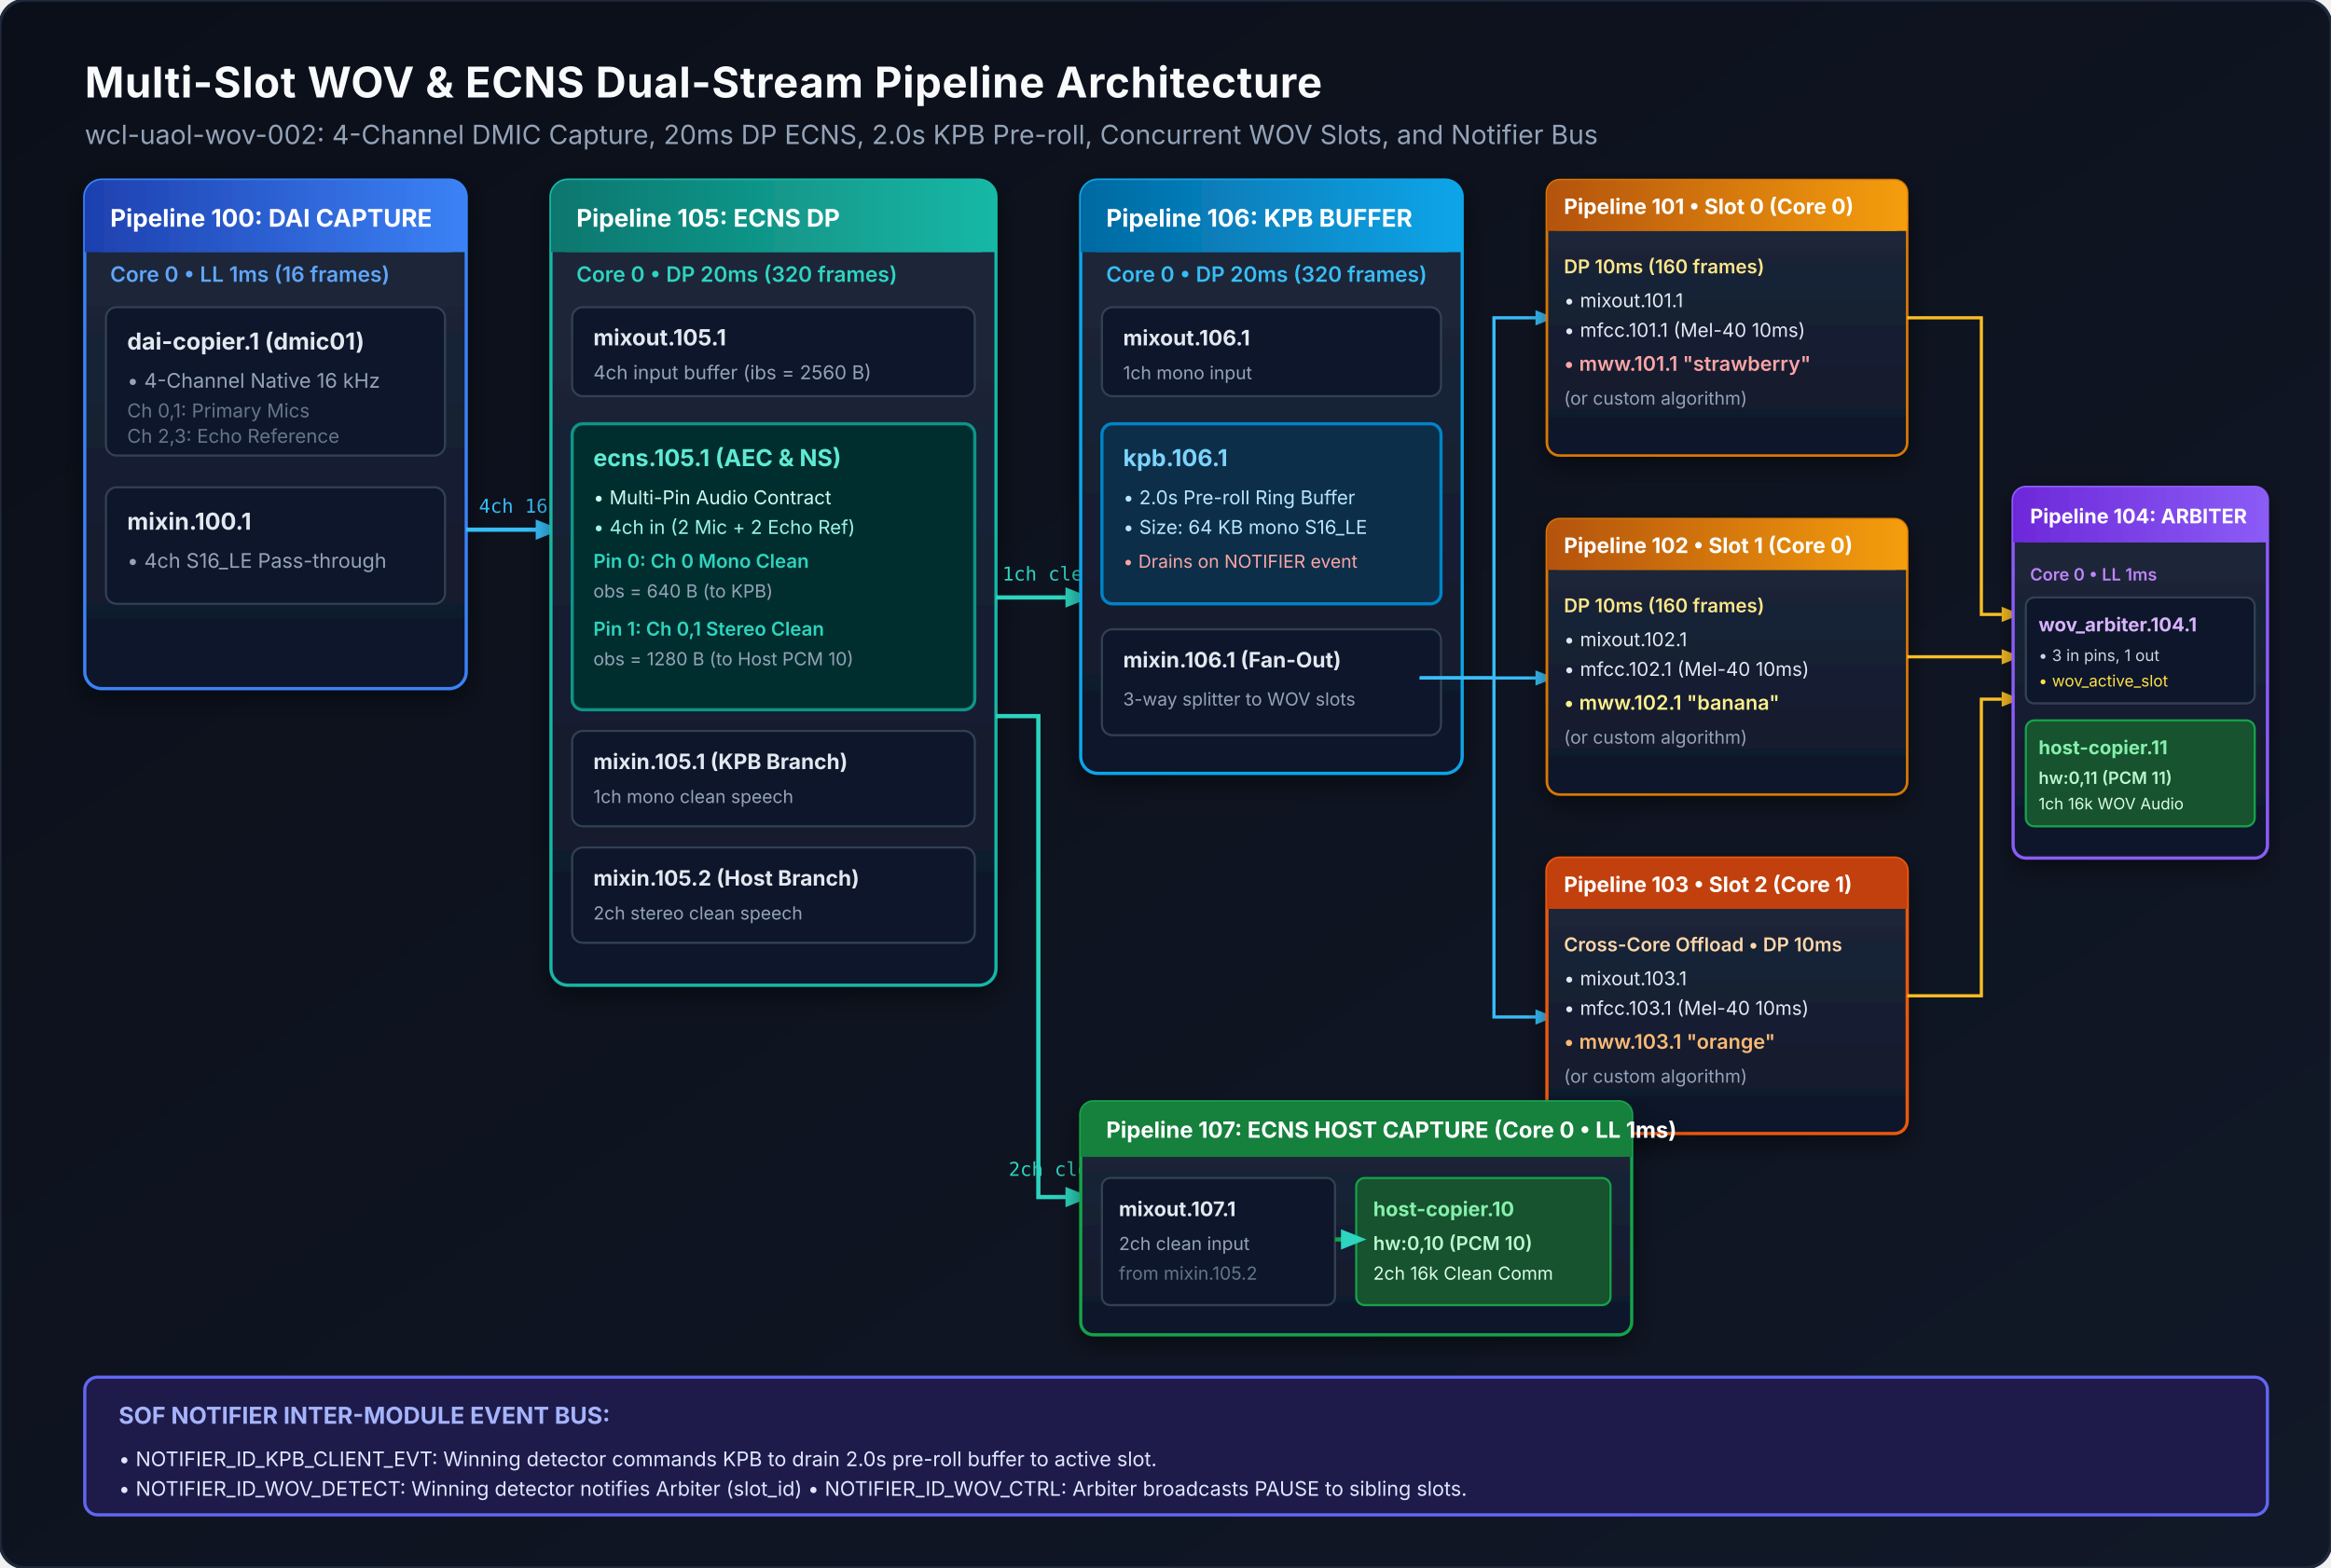
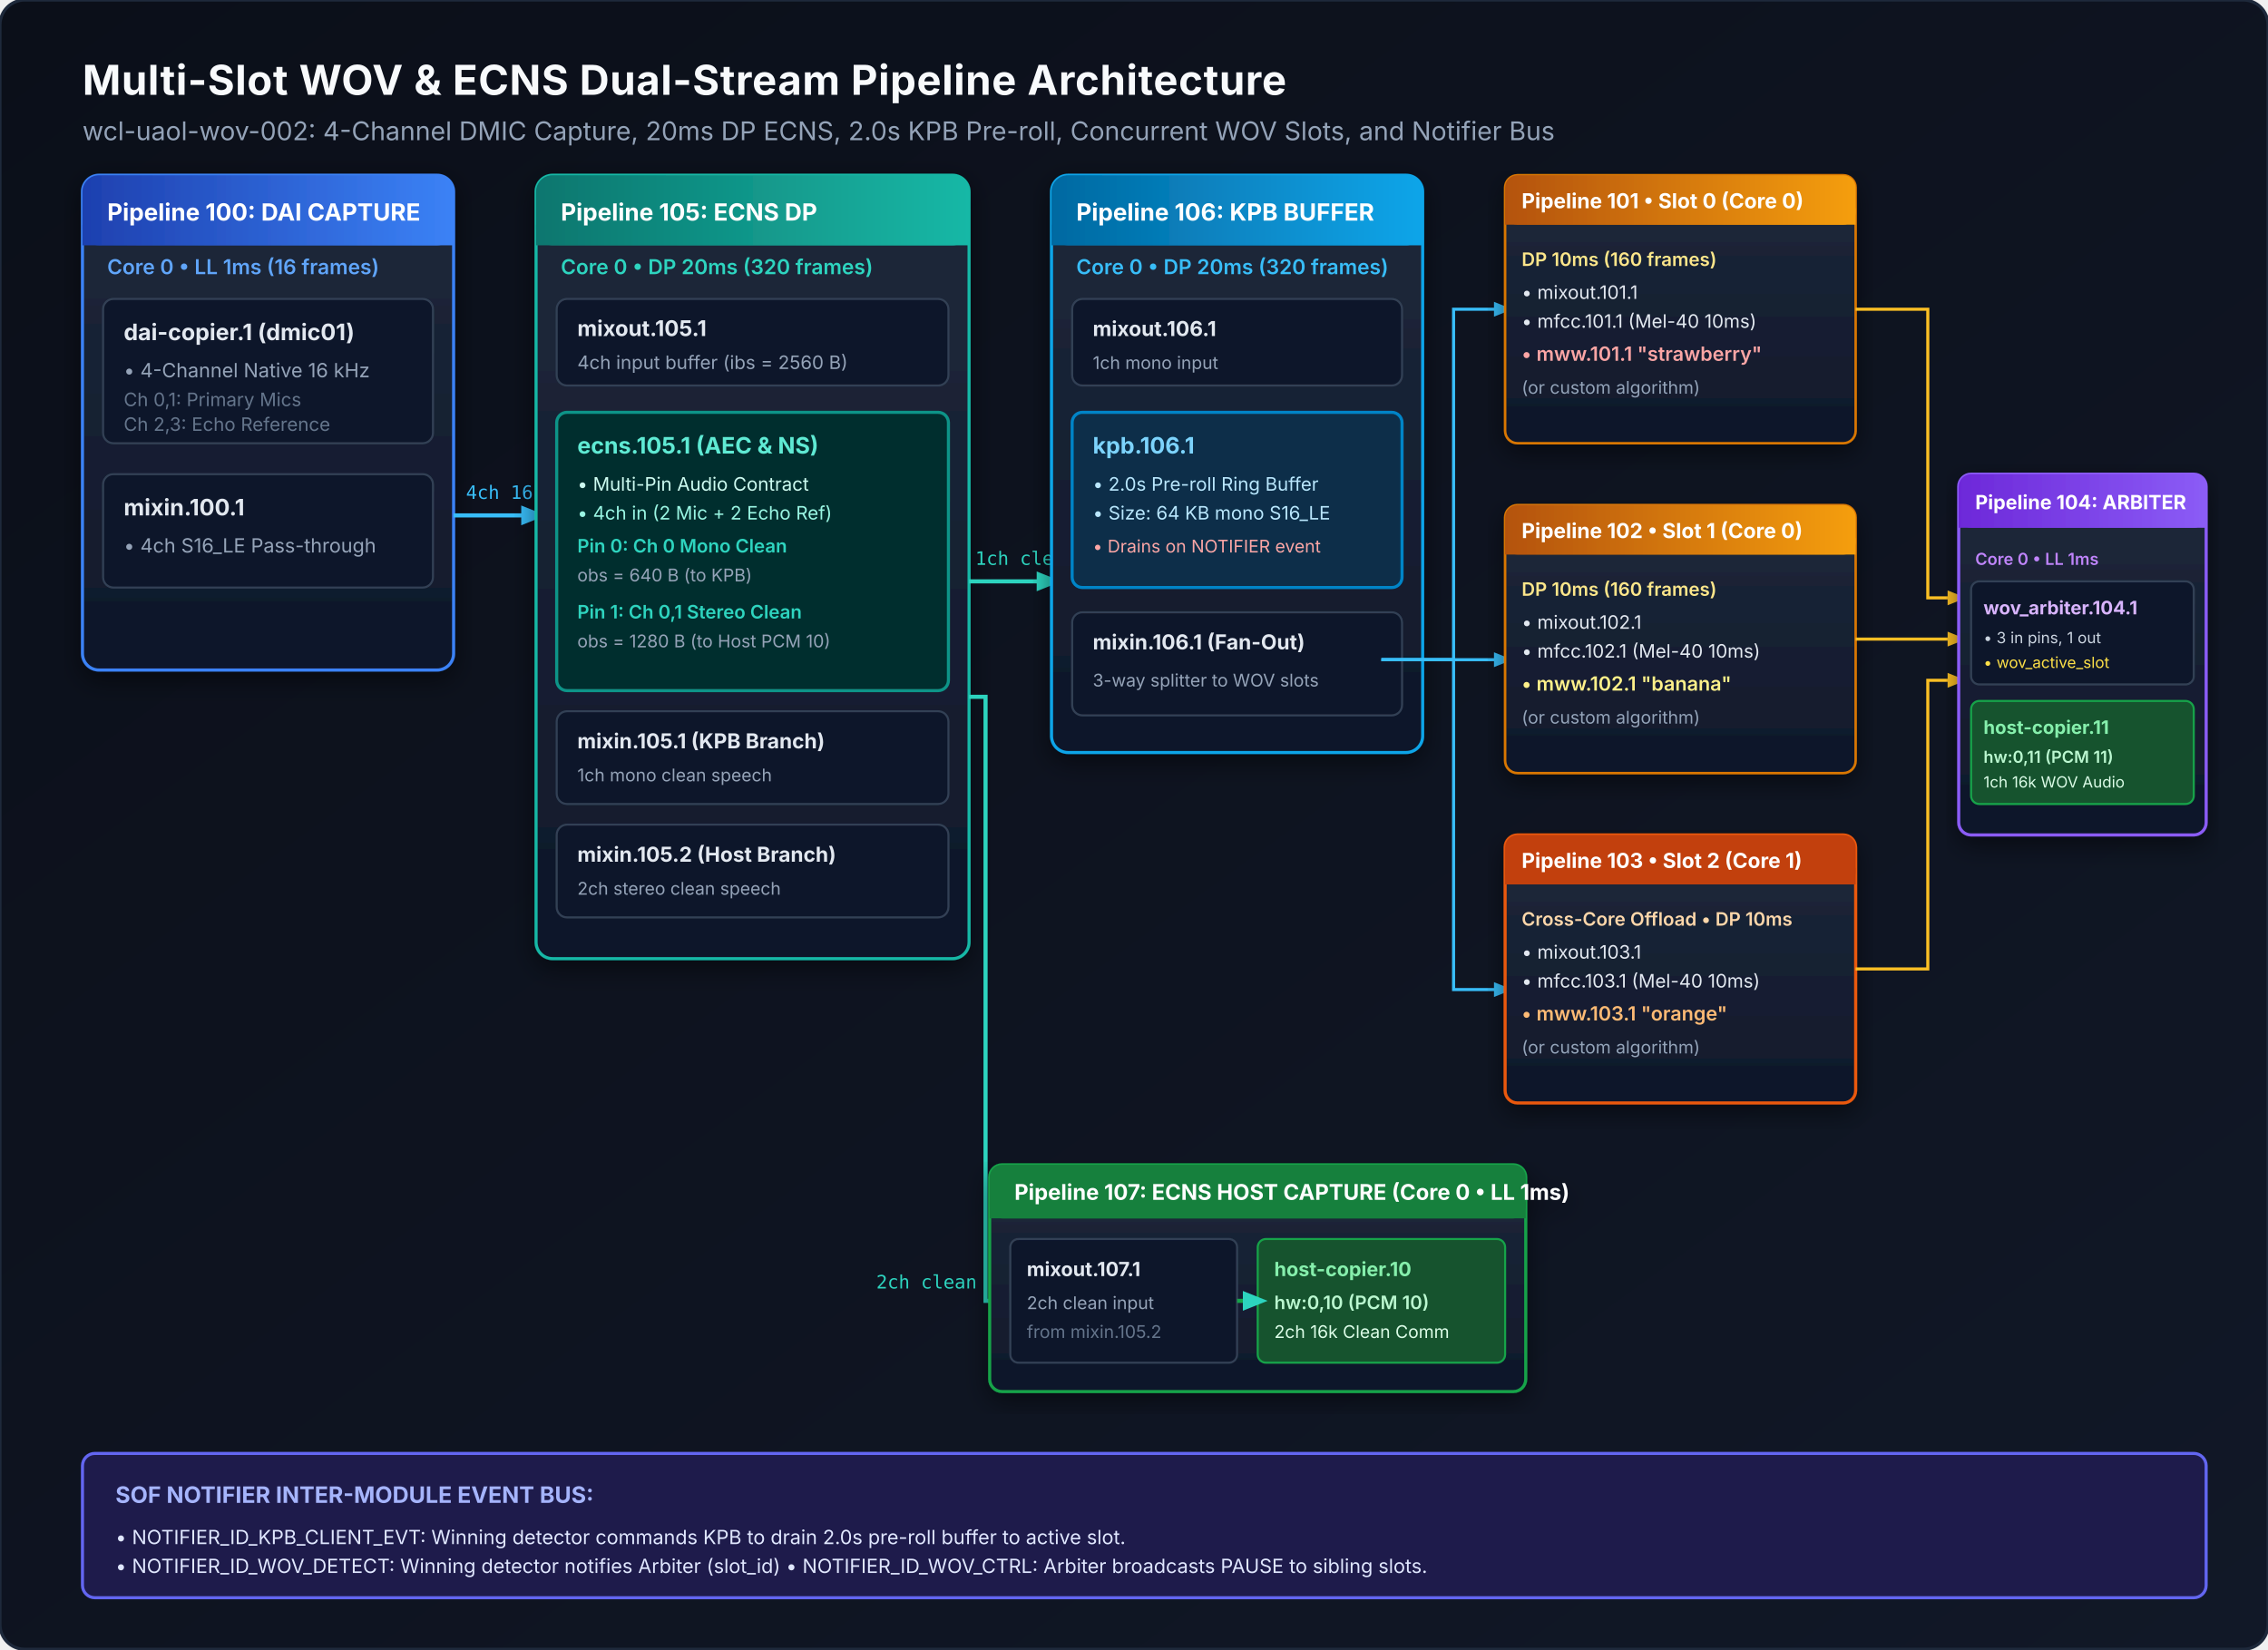
- <svg xmlns="http://www.w3.org/2000/svg" viewBox="0 0 1100 740" width="100%" height="100%">
+ <svg xmlns="http://www.w3.org/2000/svg" viewBox="0 0 1100 800" width="100%" height="100%">
  <defs>
    <linearGradient id="bg-wov" x1="0%" y1="0%" x2="100%" y2="100%">
      <stop offset="0%" stop-color="#0b0f19" />
      <stop offset="100%" stop-color="#111827" />
    </linearGradient>
    <linearGradient id="card-wov" x1="0%" y1="0%" x2="0%" y2="100%">
      <stop offset="0%" stop-color="#1e293b" />
      <stop offset="100%" stop-color="#0f172a" />
    </linearGradient>
    <linearGradient id="hdr-ll" x1="0%" y1="0%" x2="100%" y2="0%">
      <stop offset="0%" stop-color="#1e40af" />
      <stop offset="100%" stop-color="#3b82f6" />
    </linearGradient>
    <linearGradient id="hdr-dp-ecns" x1="0%" y1="0%" x2="100%" y2="0%">
      <stop offset="0%" stop-color="#0f766e" />
      <stop offset="100%" stop-color="#14b8a6" />
    </linearGradient>
    <linearGradient id="hdr-dp-kpb" x1="0%" y1="0%" x2="100%" y2="0%">
      <stop offset="0%" stop-color="#0369a1" />
      <stop offset="100%" stop-color="#0ea5e9" />
    </linearGradient>
    <linearGradient id="hdr-dp-wov" x1="0%" y1="0%" x2="100%" y2="0%">
      <stop offset="0%" stop-color="#b45309" />
      <stop offset="100%" stop-color="#f59e0b" />
    </linearGradient>
    <linearGradient id="hdr-arb" x1="0%" y1="0%" x2="100%" y2="0%">
      <stop offset="0%" stop-color="#6d28d9" />
      <stop offset="100%" stop-color="#8b5cf6" />
    </linearGradient>
    <marker id="arr-cyan" viewBox="0 0 10 10" refX="6" refY="5" markerWidth="6" markerHeight="6" orient="auto-start-reverse">
      <path d="M 0 1 L 10 5 L 0 9 z" fill="#38bdf8" />
    </marker>
    <marker id="arr-teal" viewBox="0 0 10 10" refX="6" refY="5" markerWidth="6" markerHeight="6" orient="auto-start-reverse">
      <path d="M 0 1 L 10 5 L 0 9 z" fill="#2dd4bf" />
    </marker>
    <marker id="arr-amber" viewBox="0 0 10 10" refX="6" refY="5" markerWidth="6" markerHeight="6" orient="auto-start-reverse">
      <path d="M 0 1 L 10 5 L 0 9 z" fill="#fbbf24" />
    </marker>
    <marker id="arr-purple" viewBox="0 0 10 10" refX="6" refY="5" markerWidth="6" markerHeight="6" orient="auto-start-reverse">
      <path d="M 0 1 L 10 5 L 0 9 z" fill="#c084fc" />
    </marker>
    <marker id="arr-rose" viewBox="0 0 10 10" refX="6" refY="5" markerWidth="6" markerHeight="6" orient="auto-start-reverse">
      <path d="M 0 1 L 10 5 L 0 9 z" fill="#f43f5e" />
    </marker>
    <filter id="shadow-wov" x="-5%" y="-5%" width="110%" height="115%">
      <feDropShadow dx="0" dy="4" stdDeviation="6" flood-color="#000" flood-opacity="0.5" />
    </filter>
  </defs>
-   <rect width="1100" height="740" rx="12" fill="url(#bg-wov)" stroke="#1e293b" stroke-width="1.5" />
+   <rect width="1100" height="800" rx="12" fill="url(#bg-wov)" stroke="#1e293b" stroke-width="1.5" />
  <g transform="translate(40, 24)">
    <text x="0" y="22" font-family="system-ui, -apple-system, sans-serif" font-size="20" font-weight="700" fill="#f8fafc" letter-spacing="0.3">
      Multi-Slot WOV &amp; ECNS Dual-Stream Pipeline Architecture
    </text>
    <text x="0" y="44" font-family="system-ui, -apple-system, sans-serif" font-size="12.5" fill="#94a3b8">
      wcl-uaol-wov-002: 4-Channel DMIC Capture, 20ms DP ECNS, 2.0s KPB Pre-roll, Concurrent WOV Slots, and Notifier Bus
    </text>
  </g>
  <g transform="translate(40, 85)" filter="url(#shadow-wov)">
    <rect width="180" height="240" rx="8" fill="url(#card-wov)" stroke="#3b82f6" stroke-width="1.5" />
    <rect width="180" height="34" rx="8" fill="url(#hdr-ll)" />
    <rect y="24" width="180" height="10" fill="url(#hdr-ll)" />
    <text x="12" y="22" font-family="system-ui, -apple-system, sans-serif" font-size="11.5" font-weight="700" fill="#ffffff">
      Pipeline 100: DAI CAPTURE
    </text>
    <text x="12" y="48" font-family="system-ui, -apple-system, sans-serif" font-size="10" font-weight="600" fill="#60a5fa">
      Core 0 • LL 1ms (16 frames)
    </text>
    <g transform="translate(10, 60)">
      <rect width="160" height="70" rx="5" fill="#0f172a" stroke="#334155" stroke-width="1" />
      <text x="10" y="20" font-family="system-ui, -apple-system, sans-serif" font-size="11" font-weight="700" fill="#e2e8f0">dai-copier.1 (dmic01)</text>
      <text x="10" y="38" font-family="system-ui, -apple-system, sans-serif" font-size="9.5" fill="#94a3b8">• 4-Channel Native 16 kHz</text>
      <text x="10" y="52" font-family="system-ui, -apple-system, sans-serif" font-size="9" fill="#64748b">  Ch 0,1: Primary Mics</text>
      <text x="10" y="64" font-family="system-ui, -apple-system, sans-serif" font-size="9" fill="#64748b">  Ch 2,3: Echo Reference</text>
    </g>
    <g transform="translate(10, 145)">
      <rect width="160" height="55" rx="5" fill="#0f172a" stroke="#334155" stroke-width="1" />
      <text x="10" y="20" font-family="system-ui, -apple-system, sans-serif" font-size="11" font-weight="700" fill="#e2e8f0">mixin.100.1</text>
      <text x="10" y="38" font-family="system-ui, -apple-system, sans-serif" font-size="9.5" fill="#94a3b8">• 4ch S16_LE Pass-through</text>
    </g>
  </g>
  <path d="M 220 250 L 260 250" stroke="#38bdf8" stroke-width="2" marker-end="url(#arr-cyan)" />
  <text x="226" y="242" font-family="monospace" font-size="9" fill="#38bdf8">4ch 16k</text>
  <g transform="translate(260, 85)" filter="url(#shadow-wov)">
    <rect width="210" height="380" rx="8" fill="url(#card-wov)" stroke="#14b8a6" stroke-width="1.5" />
    <rect width="210" height="34" rx="8" fill="url(#hdr-dp-ecns)" />
    <rect y="24" width="210" height="10" fill="url(#hdr-dp-ecns)" />
    <text x="12" y="22" font-family="system-ui, -apple-system, sans-serif" font-size="11.5" font-weight="700" fill="#ffffff">
      Pipeline 105: ECNS DP
    </text>
    <text x="12" y="48" font-family="system-ui, -apple-system, sans-serif" font-size="10" font-weight="600" fill="#2dd4bf">
      Core 0 • DP 20ms (320 frames)
    </text>
    <g transform="translate(10, 60)">
      <rect width="190" height="42" rx="5" fill="#0f172a" stroke="#334155" stroke-width="1" />
      <text x="10" y="18" font-family="system-ui, -apple-system, sans-serif" font-size="10.5" font-weight="700" fill="#e2e8f0">mixout.105.1</text>
      <text x="10" y="34" font-family="system-ui, -apple-system, sans-serif" font-size="9" fill="#94a3b8">4ch input buffer (ibs = 2560 B)</text>
    </g>
    <g transform="translate(10, 115)">
      <rect width="190" height="135" rx="5" fill="#042f2e" stroke="#0d9488" stroke-width="1.5" />
      <text x="10" y="20" font-family="system-ui, -apple-system, sans-serif" font-size="11" font-weight="700" fill="#5eead4">ecns.105.1 (AEC &amp; NS)</text>
      <text x="10" y="38" font-family="system-ui, -apple-system, sans-serif" font-size="9" fill="#ccfbf1">• Multi-Pin Audio Contract</text>
      <text x="10" y="52" font-family="system-ui, -apple-system, sans-serif" font-size="9" fill="#99f6e4">• 4ch in (2 Mic + 2 Echo Ref)</text>
      <text x="10" y="68" font-family="system-ui, -apple-system, sans-serif" font-size="9" font-weight="600" fill="#2dd4bf">Pin 0: Ch 0 Mono Clean</text>
      <text x="10" y="82" font-family="system-ui, -apple-system, sans-serif" font-size="8.5" fill="#94a3b8">  obs = 640 B (to KPB)</text>
      <text x="10" y="100" font-family="system-ui, -apple-system, sans-serif" font-size="9" font-weight="600" fill="#2dd4bf">Pin 1: Ch 0,1 Stereo Clean</text>
      <text x="10" y="114" font-family="system-ui, -apple-system, sans-serif" font-size="8.5" fill="#94a3b8">  obs = 1280 B (to Host PCM 10)</text>
    </g>
    <g transform="translate(10, 260)">
      <rect width="190" height="45" rx="5" fill="#0f172a" stroke="#334155" stroke-width="1" />
      <text x="10" y="18" font-family="system-ui, -apple-system, sans-serif" font-size="10" font-weight="700" fill="#e2e8f0">mixin.105.1 (KPB Branch)</text>
      <text x="10" y="34" font-family="system-ui, -apple-system, sans-serif" font-size="8.5" fill="#94a3b8">1ch mono clean speech</text>
    </g>
    <g transform="translate(10, 315)">
      <rect width="190" height="45" rx="5" fill="#0f172a" stroke="#334155" stroke-width="1" />
      <text x="10" y="18" font-family="system-ui, -apple-system, sans-serif" font-size="10" font-weight="700" fill="#e2e8f0">mixin.105.2 (Host Branch)</text>
      <text x="10" y="34" font-family="system-ui, -apple-system, sans-serif" font-size="8.5" fill="#94a3b8">2ch stereo clean speech</text>
    </g>
  </g>
  <path d="M 470 282 L 510 282" stroke="#2dd4bf" stroke-width="2" marker-end="url(#arr-teal)" />
  <text x="473" y="274" font-family="monospace" font-size="9" fill="#2dd4bf">1ch clean</text>
-   <path d="M 470 338 L 490 338 L 490 565 L 510 565" fill="none" stroke="#2dd4bf" stroke-width="2" marker-end="url(#arr-teal)" />
-   <text x="476" y="555" font-family="monospace" font-size="9" fill="#2dd4bf">2ch clean</text>
+   <path d="M 470 338 L 478 338 L 478 631 L 490 631" fill="none" stroke="#2dd4bf" stroke-width="2" marker-end="url(#arr-teal)" />
+   <text x="425" y="625" font-family="monospace" font-size="9" fill="#2dd4bf">2ch clean</text>
  <g transform="translate(510, 85)" filter="url(#shadow-wov)">
    <rect width="180" height="280" rx="8" fill="url(#card-wov)" stroke="#0ea5e9" stroke-width="1.5" />
    <rect width="180" height="34" rx="8" fill="url(#hdr-dp-kpb)" />
    <rect y="24" width="180" height="10" fill="url(#hdr-dp-kpb)" />
    <text x="12" y="22" font-family="system-ui, -apple-system, sans-serif" font-size="11.5" font-weight="700" fill="#ffffff">
      Pipeline 106: KPB BUFFER
    </text>
    <text x="12" y="48" font-family="system-ui, -apple-system, sans-serif" font-size="10" font-weight="600" fill="#38bdf8">
      Core 0 • DP 20ms (320 frames)
    </text>
    <g transform="translate(10, 60)">
      <rect width="160" height="42" rx="5" fill="#0f172a" stroke="#334155" stroke-width="1" />
      <text x="10" y="18" font-family="system-ui, -apple-system, sans-serif" font-size="10" font-weight="700" fill="#e2e8f0">mixout.106.1</text>
      <text x="10" y="34" font-family="system-ui, -apple-system, sans-serif" font-size="8.5" fill="#94a3b8">1ch mono input</text>
    </g>
    <g transform="translate(10, 115)">
      <rect width="160" height="85" rx="5" fill="#082f49" stroke="#0284c7" stroke-width="1.5" />
      <text x="10" y="20" font-family="system-ui, -apple-system, sans-serif" font-size="11" font-weight="700" fill="#7dd3fc">kpb.106.1</text>
      <text x="10" y="38" font-family="system-ui, -apple-system, sans-serif" font-size="9" fill="#bae6fd">• 2.0s Pre-roll Ring Buffer</text>
      <text x="10" y="52" font-family="system-ui, -apple-system, sans-serif" font-size="9" fill="#bae6fd">• Size: 64 KB mono S16_LE</text>
      <text x="10" y="68" font-family="system-ui, -apple-system, sans-serif" font-size="8.5" fill="#fca5a5">• Drains on NOTIFIER event</text>
    </g>
    <g transform="translate(10, 212)">
      <rect width="160" height="50" rx="5" fill="#0f172a" stroke="#334155" stroke-width="1" />
      <text x="10" y="18" font-family="system-ui, -apple-system, sans-serif" font-size="10" font-weight="700" fill="#e2e8f0">mixin.106.1 (Fan-Out)</text>
      <text x="10" y="36" font-family="system-ui, -apple-system, sans-serif" font-size="8.5" fill="#94a3b8">3-way splitter to WOV slots</text>
    </g>
  </g>
  <path d="M 670 320 L 705 320 L 705 150 L 730 150" fill="none" stroke="#38bdf8" stroke-width="1.5" marker-end="url(#arr-cyan)" />
  <path d="M 670 320 L 730 320" stroke="#38bdf8" stroke-width="1.5" marker-end="url(#arr-cyan)" />
  <path d="M 670 320 L 705 320 L 705 480 L 730 480" fill="none" stroke="#38bdf8" stroke-width="1.5" marker-end="url(#arr-cyan)" />
  <g transform="translate(730, 85)" filter="url(#shadow-wov)">
    <rect width="170" height="130" rx="6" fill="url(#card-wov)" stroke="#d97706" stroke-width="1.2" />
    <rect width="170" height="24" rx="6" fill="url(#hdr-dp-wov)" />
    <rect y="16" width="170" height="8" fill="url(#hdr-dp-wov)" />
    <text x="8" y="16" font-family="system-ui, -apple-system, sans-serif" font-size="10" font-weight="700" fill="#ffffff">
      Pipeline 101 • Slot 0 (Core 0)
    </text>
    <text x="8" y="44" font-family="system-ui, -apple-system, sans-serif" font-size="9" font-weight="600" fill="#fde68a">DP 10ms (160 frames)</text>
    <text x="8" y="60" font-family="system-ui, -apple-system, sans-serif" font-size="9" fill="#e2e8f0">• mixout.101.1</text>
    <text x="8" y="74" font-family="system-ui, -apple-system, sans-serif" font-size="9" fill="#e2e8f0">• mfcc.101.1 (Mel-40 10ms)</text>
    <text x="8" y="90" font-family="system-ui, -apple-system, sans-serif" font-size="9.5" font-weight="600" fill="#fca5a5">• mww.101.1 "strawberry"</text>
    <text x="8" y="106" font-family="system-ui, -apple-system, sans-serif" font-size="8.5" fill="#94a3b8">  (or custom algorithm)</text>
  </g>
  <g transform="translate(730, 245)" filter="url(#shadow-wov)">
    <rect width="170" height="130" rx="6" fill="url(#card-wov)" stroke="#d97706" stroke-width="1.2" />
    <rect width="170" height="24" rx="6" fill="url(#hdr-dp-wov)" />
    <rect y="16" width="170" height="8" fill="url(#hdr-dp-wov)" />
    <text x="8" y="16" font-family="system-ui, -apple-system, sans-serif" font-size="10" font-weight="700" fill="#ffffff">
      Pipeline 102 • Slot 1 (Core 0)
    </text>
    <text x="8" y="44" font-family="system-ui, -apple-system, sans-serif" font-size="9" font-weight="600" fill="#fde68a">DP 10ms (160 frames)</text>
    <text x="8" y="60" font-family="system-ui, -apple-system, sans-serif" font-size="9" fill="#e2e8f0">• mixout.102.1</text>
    <text x="8" y="74" font-family="system-ui, -apple-system, sans-serif" font-size="9" fill="#e2e8f0">• mfcc.102.1 (Mel-40 10ms)</text>
    <text x="8" y="90" font-family="system-ui, -apple-system, sans-serif" font-size="9.5" font-weight="600" fill="#fef08a">• mww.102.1 "banana"</text>
    <text x="8" y="106" font-family="system-ui, -apple-system, sans-serif" font-size="8.5" fill="#94a3b8">  (or custom algorithm)</text>
  </g>
  <g transform="translate(730, 405)" filter="url(#shadow-wov)">
    <rect width="170" height="130" rx="6" fill="url(#card-wov)" stroke="#ea580c" stroke-width="1.5" />
    <rect width="170" height="24" rx="6" fill="#c2410c" />
    <rect y="16" width="170" height="8" fill="#c2410c" />
    <text x="8" y="16" font-family="system-ui, -apple-system, sans-serif" font-size="10" font-weight="700" fill="#ffffff">
      Pipeline 103 • Slot 2 (Core 1)
    </text>
    <text x="8" y="44" font-family="system-ui, -apple-system, sans-serif" font-size="9" font-weight="600" fill="#fed7aa">Cross-Core Offload • DP 10ms</text>
    <text x="8" y="60" font-family="system-ui, -apple-system, sans-serif" font-size="9" fill="#e2e8f0">• mixout.103.1</text>
    <text x="8" y="74" font-family="system-ui, -apple-system, sans-serif" font-size="9" fill="#e2e8f0">• mfcc.103.1 (Mel-40 10ms)</text>
    <text x="8" y="90" font-family="system-ui, -apple-system, sans-serif" font-size="9.5" font-weight="600" fill="#fdba74">• mww.103.1 "orange"</text>
    <text x="8" y="106" font-family="system-ui, -apple-system, sans-serif" font-size="8.5" fill="#94a3b8">  (or custom algorithm)</text>
  </g>
  <path d="M 900 150 L 935 150 L 935 290 L 950 290" fill="none" stroke="#fbbf24" stroke-width="1.5" marker-end="url(#arr-amber)" />
  <path d="M 900 310 L 950 310" stroke="#fbbf24" stroke-width="1.5" marker-end="url(#arr-amber)" />
  <path d="M 900 470 L 935 470 L 935 330 L 950 330" fill="none" stroke="#fbbf24" stroke-width="1.5" marker-end="url(#arr-amber)" />
  <g transform="translate(950, 230)" filter="url(#shadow-wov)">
    <rect width="120" height="175" rx="6" fill="url(#card-wov)" stroke="#8b5cf6" stroke-width="1.5" />
    <rect width="120" height="26" rx="6" fill="url(#hdr-arb)" />
    <rect y="18" width="120" height="8" fill="url(#hdr-arb)" />
    <text x="8" y="17" font-family="system-ui, -apple-system, sans-serif" font-size="9.5" font-weight="700" fill="#ffffff">
      Pipeline 104: ARBITER
    </text>
    <text x="8" y="44" font-family="system-ui, -apple-system, sans-serif" font-size="8" font-weight="600" fill="#c084fc">Core 0 • LL 1ms</text>
    <g transform="translate(6, 52)">
      <rect width="108" height="50" rx="4" fill="#0f172a" stroke="#334155" stroke-width="1" />
      <text x="6" y="16" font-family="system-ui, -apple-system, sans-serif" font-size="9" font-weight="700" fill="#d8b4fe">wov_arbiter.104.1</text>
      <text x="6" y="30" font-family="system-ui, -apple-system, sans-serif" font-size="7.5" fill="#cbd5e1">• 3 in pins, 1 out</text>
      <text x="6" y="42" font-family="system-ui, -apple-system, sans-serif" font-size="7.5" fill="#fde047">• wov_active_slot</text>
    </g>
    <g transform="translate(6, 110)">
      <rect width="108" height="50" rx="4" fill="#14532d" stroke="#16a34a" stroke-width="1" />
      <text x="6" y="16" font-family="system-ui, -apple-system, sans-serif" font-size="9" font-weight="700" fill="#86efac">host-copier.11</text>
      <text x="6" y="30" font-family="system-ui, -apple-system, sans-serif" font-size="8" font-weight="600" fill="#bbf7d0">hw:0,11 (PCM 11)</text>
      <text x="6" y="42" font-family="system-ui, -apple-system, sans-serif" font-size="7.5" fill="#dcfce7">1ch 16k WOV Audio</text>
    </g>
  </g>
-   <g transform="translate(510, 520)" filter="url(#shadow-wov)">
+   <g transform="translate(480, 565)" filter="url(#shadow-wov)">
    <rect width="260" height="110" rx="6" fill="url(#card-wov)" stroke="#16a34a" stroke-width="1.5" />
    <rect width="260" height="26" rx="6" fill="#15803d" />
    <rect y="18" width="260" height="8" fill="#15803d" />
    <text x="12" y="17" font-family="system-ui, -apple-system, sans-serif" font-size="10.5" font-weight="700" fill="#ffffff">
      Pipeline 107: ECNS HOST CAPTURE (Core 0 • LL 1ms)
    </text>
    <g transform="translate(10, 36)">
      <rect width="110" height="60" rx="4" fill="#0f172a" stroke="#334155" stroke-width="1" />
      <text x="8" y="18" font-family="system-ui, -apple-system, sans-serif" font-size="9.5" font-weight="700" fill="#e2e8f0">mixout.107.1</text>
      <text x="8" y="34" font-family="system-ui, -apple-system, sans-serif" font-size="8.5" fill="#94a3b8">2ch clean input</text>
      <text x="8" y="48" font-family="system-ui, -apple-system, sans-serif" font-size="8.5" fill="#64748b">from mixin.105.2</text>
    </g>
    <g transform="translate(130, 36)">
      <rect width="120" height="60" rx="4" fill="#14532d" stroke="#16a34a" stroke-width="1" />
      <text x="8" y="18" font-family="system-ui, -apple-system, sans-serif" font-size="9.5" font-weight="700" fill="#86efac">host-copier.10</text>
      <text x="8" y="34" font-family="system-ui, -apple-system, sans-serif" font-size="9" font-weight="600" fill="#bbf7d0">hw:0,10 (PCM 10)</text>
      <text x="8" y="48" font-family="system-ui, -apple-system, sans-serif" font-size="8.5" fill="#dcfce7">2ch 16k Clean Comm</text>
    </g>
  </g>
-   <path d="M 630 585 L 640 585" stroke="#16a34a" stroke-width="2" marker-end="url(#arr-teal)" />
-   <g transform="translate(40, 650)">
-     <rect width="1030" height="65" rx="6" fill="#1e1b4b" stroke="#6366f1" stroke-width="1.5" />
-     <text x="16" y="22" font-family="system-ui, -apple-system, sans-serif" font-size="11" font-weight="700" fill="#a5b4fc">
+   <path d="M 600 631 L 610 631" stroke="#16a34a" stroke-width="2" marker-end="url(#arr-teal)" />
+   <g transform="translate(40, 705)">
+     <rect width="1030" height="70" rx="6" fill="#1e1b4b" stroke="#6366f1" stroke-width="1.5" />
+     <text x="16" y="24" font-family="system-ui, -apple-system, sans-serif" font-size="11" font-weight="700" fill="#a5b4fc">
      SOF NOTIFIER INTER-MODULE EVENT BUS:
    </text>
-     <text x="16" y="42" font-family="system-ui, -apple-system, sans-serif" font-size="9.5" fill="#e0e7ff">
+     <text x="16" y="44" font-family="system-ui, -apple-system, sans-serif" font-size="9.5" fill="#e0e7ff">
      • NOTIFIER_ID_KPB_CLIENT_EVT: Winning detector commands KPB to drain 2.0s pre-roll buffer to active slot.
    </text>
-     <text x="16" y="56" font-family="system-ui, -apple-system, sans-serif" font-size="9.5" fill="#e0e7ff">
+     <text x="16" y="58" font-family="system-ui, -apple-system, sans-serif" font-size="9.5" fill="#e0e7ff">
      • NOTIFIER_ID_WOV_DETECT: Winning detector notifies Arbiter (slot_id) • NOTIFIER_ID_WOV_CTRL: Arbiter broadcasts PAUSE to sibling slots.
    </text>
  </g>
</svg>
